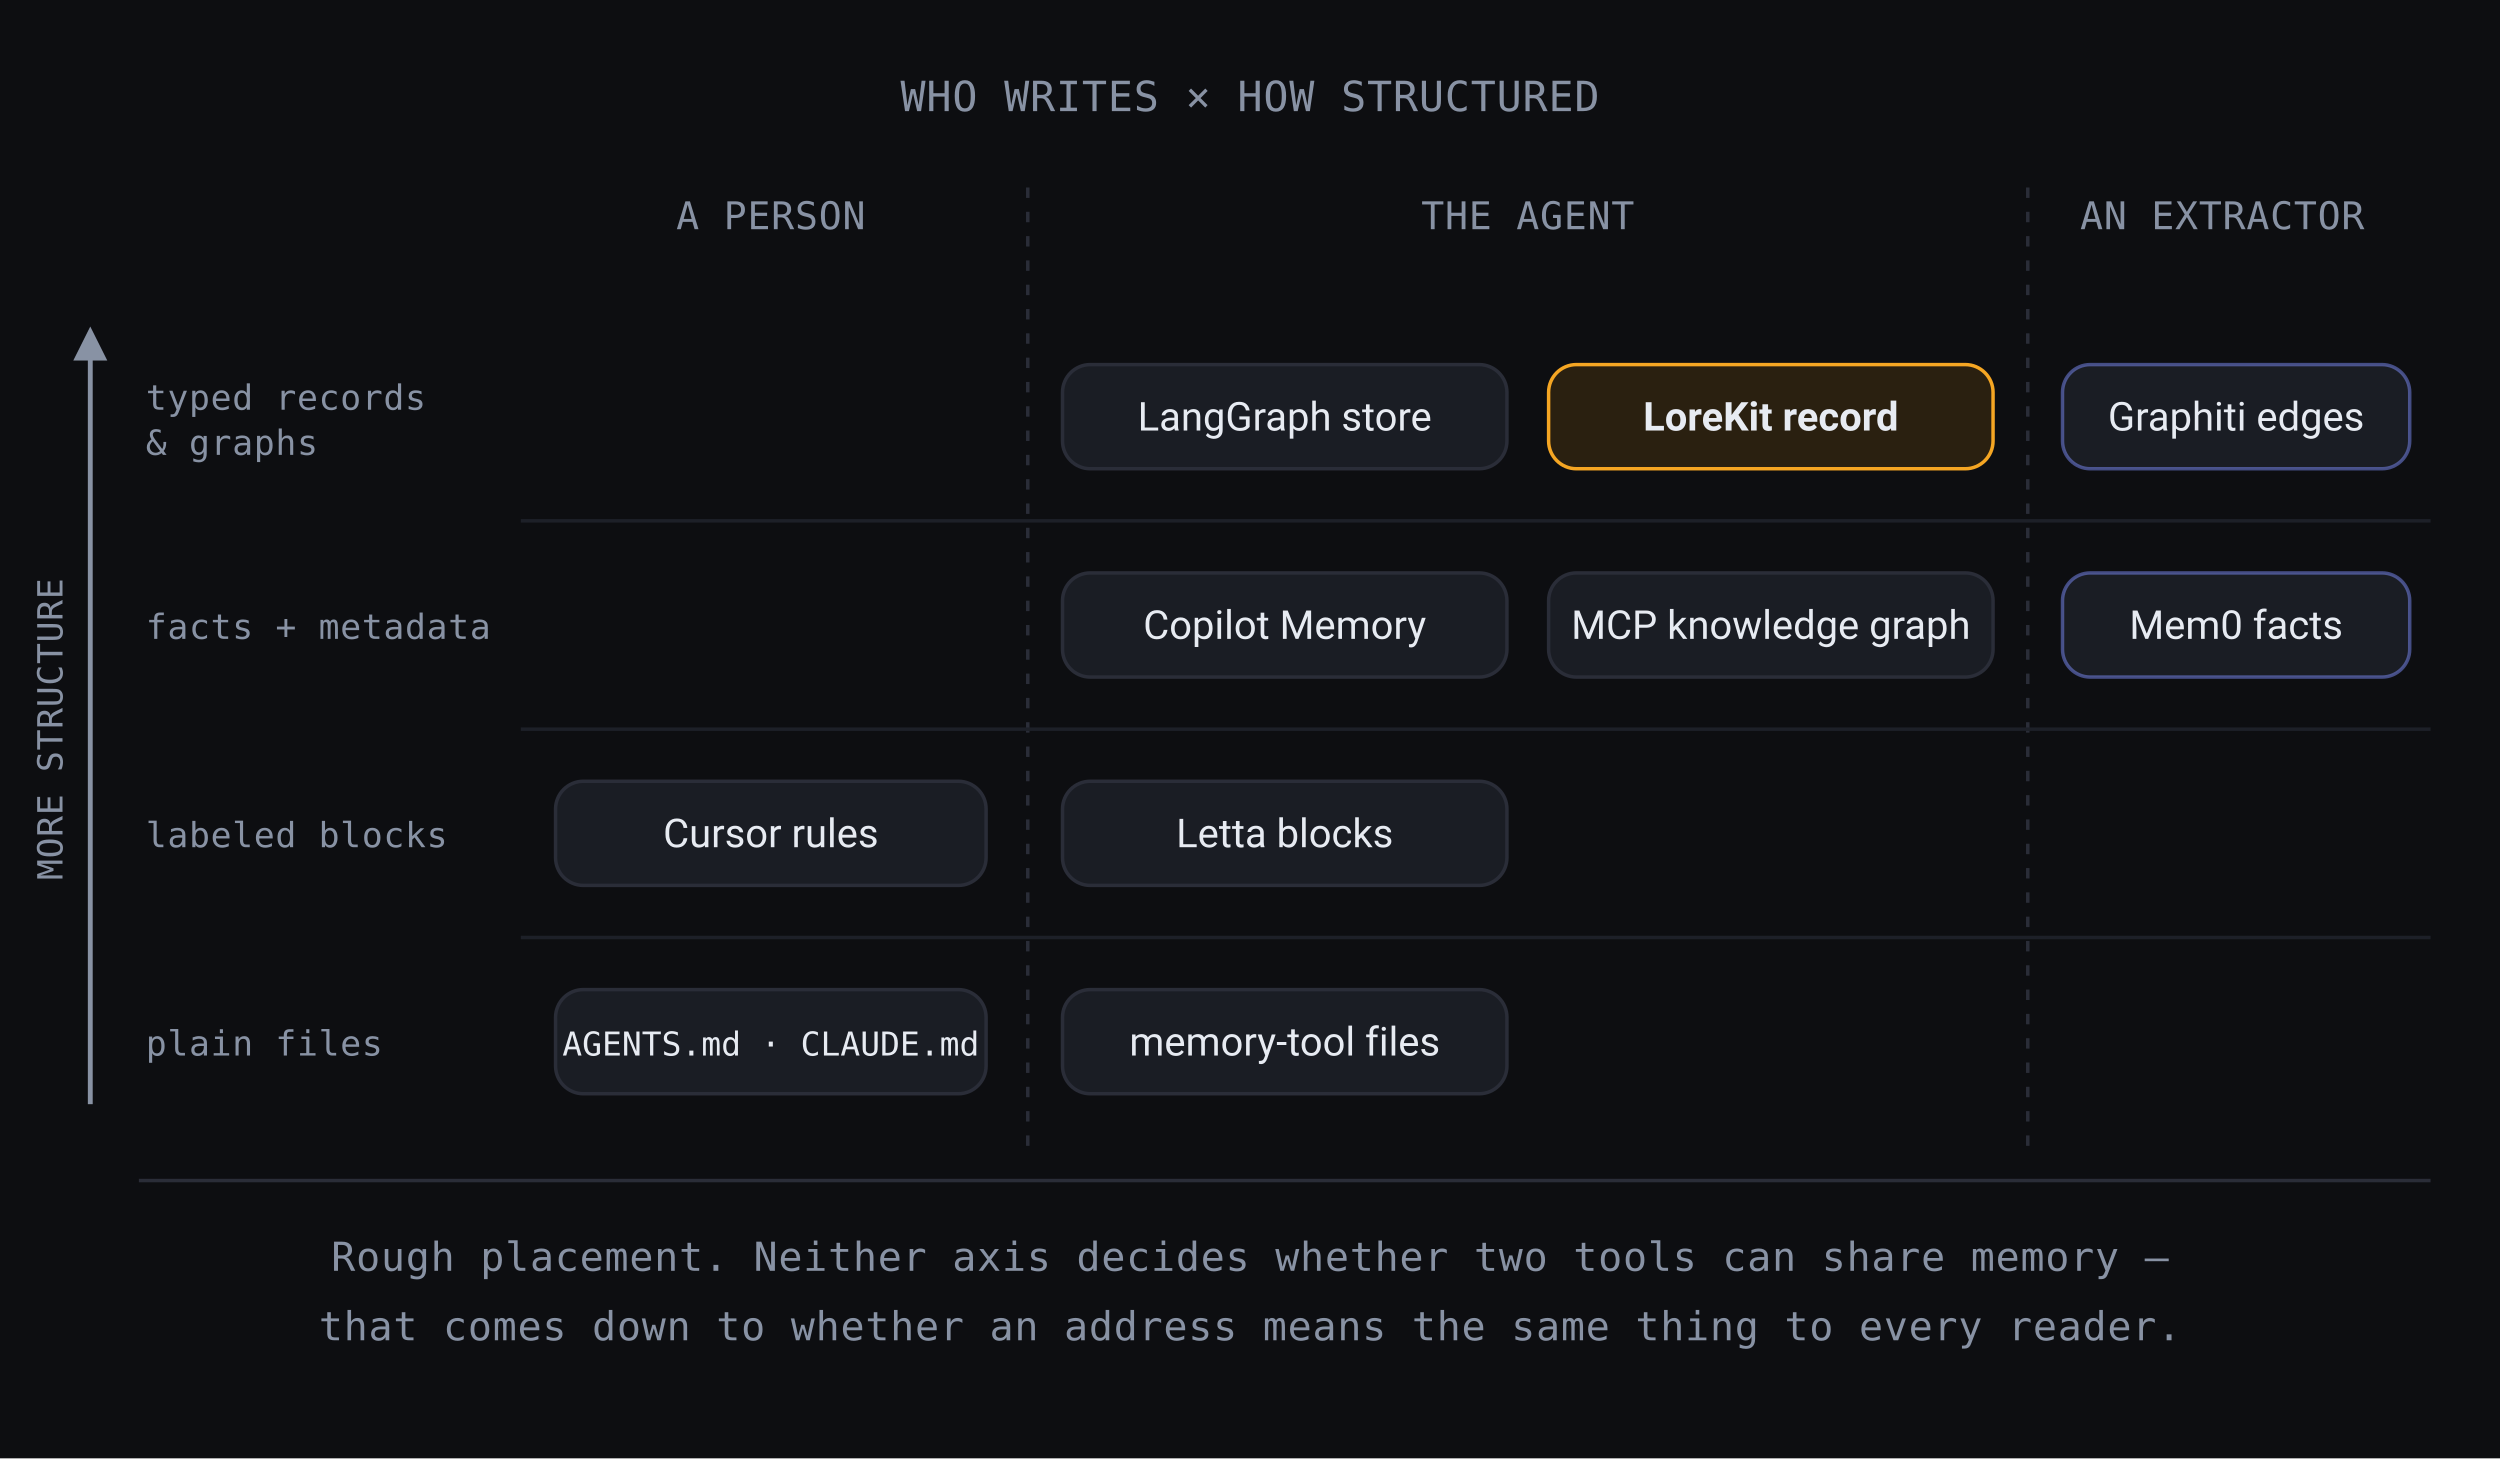
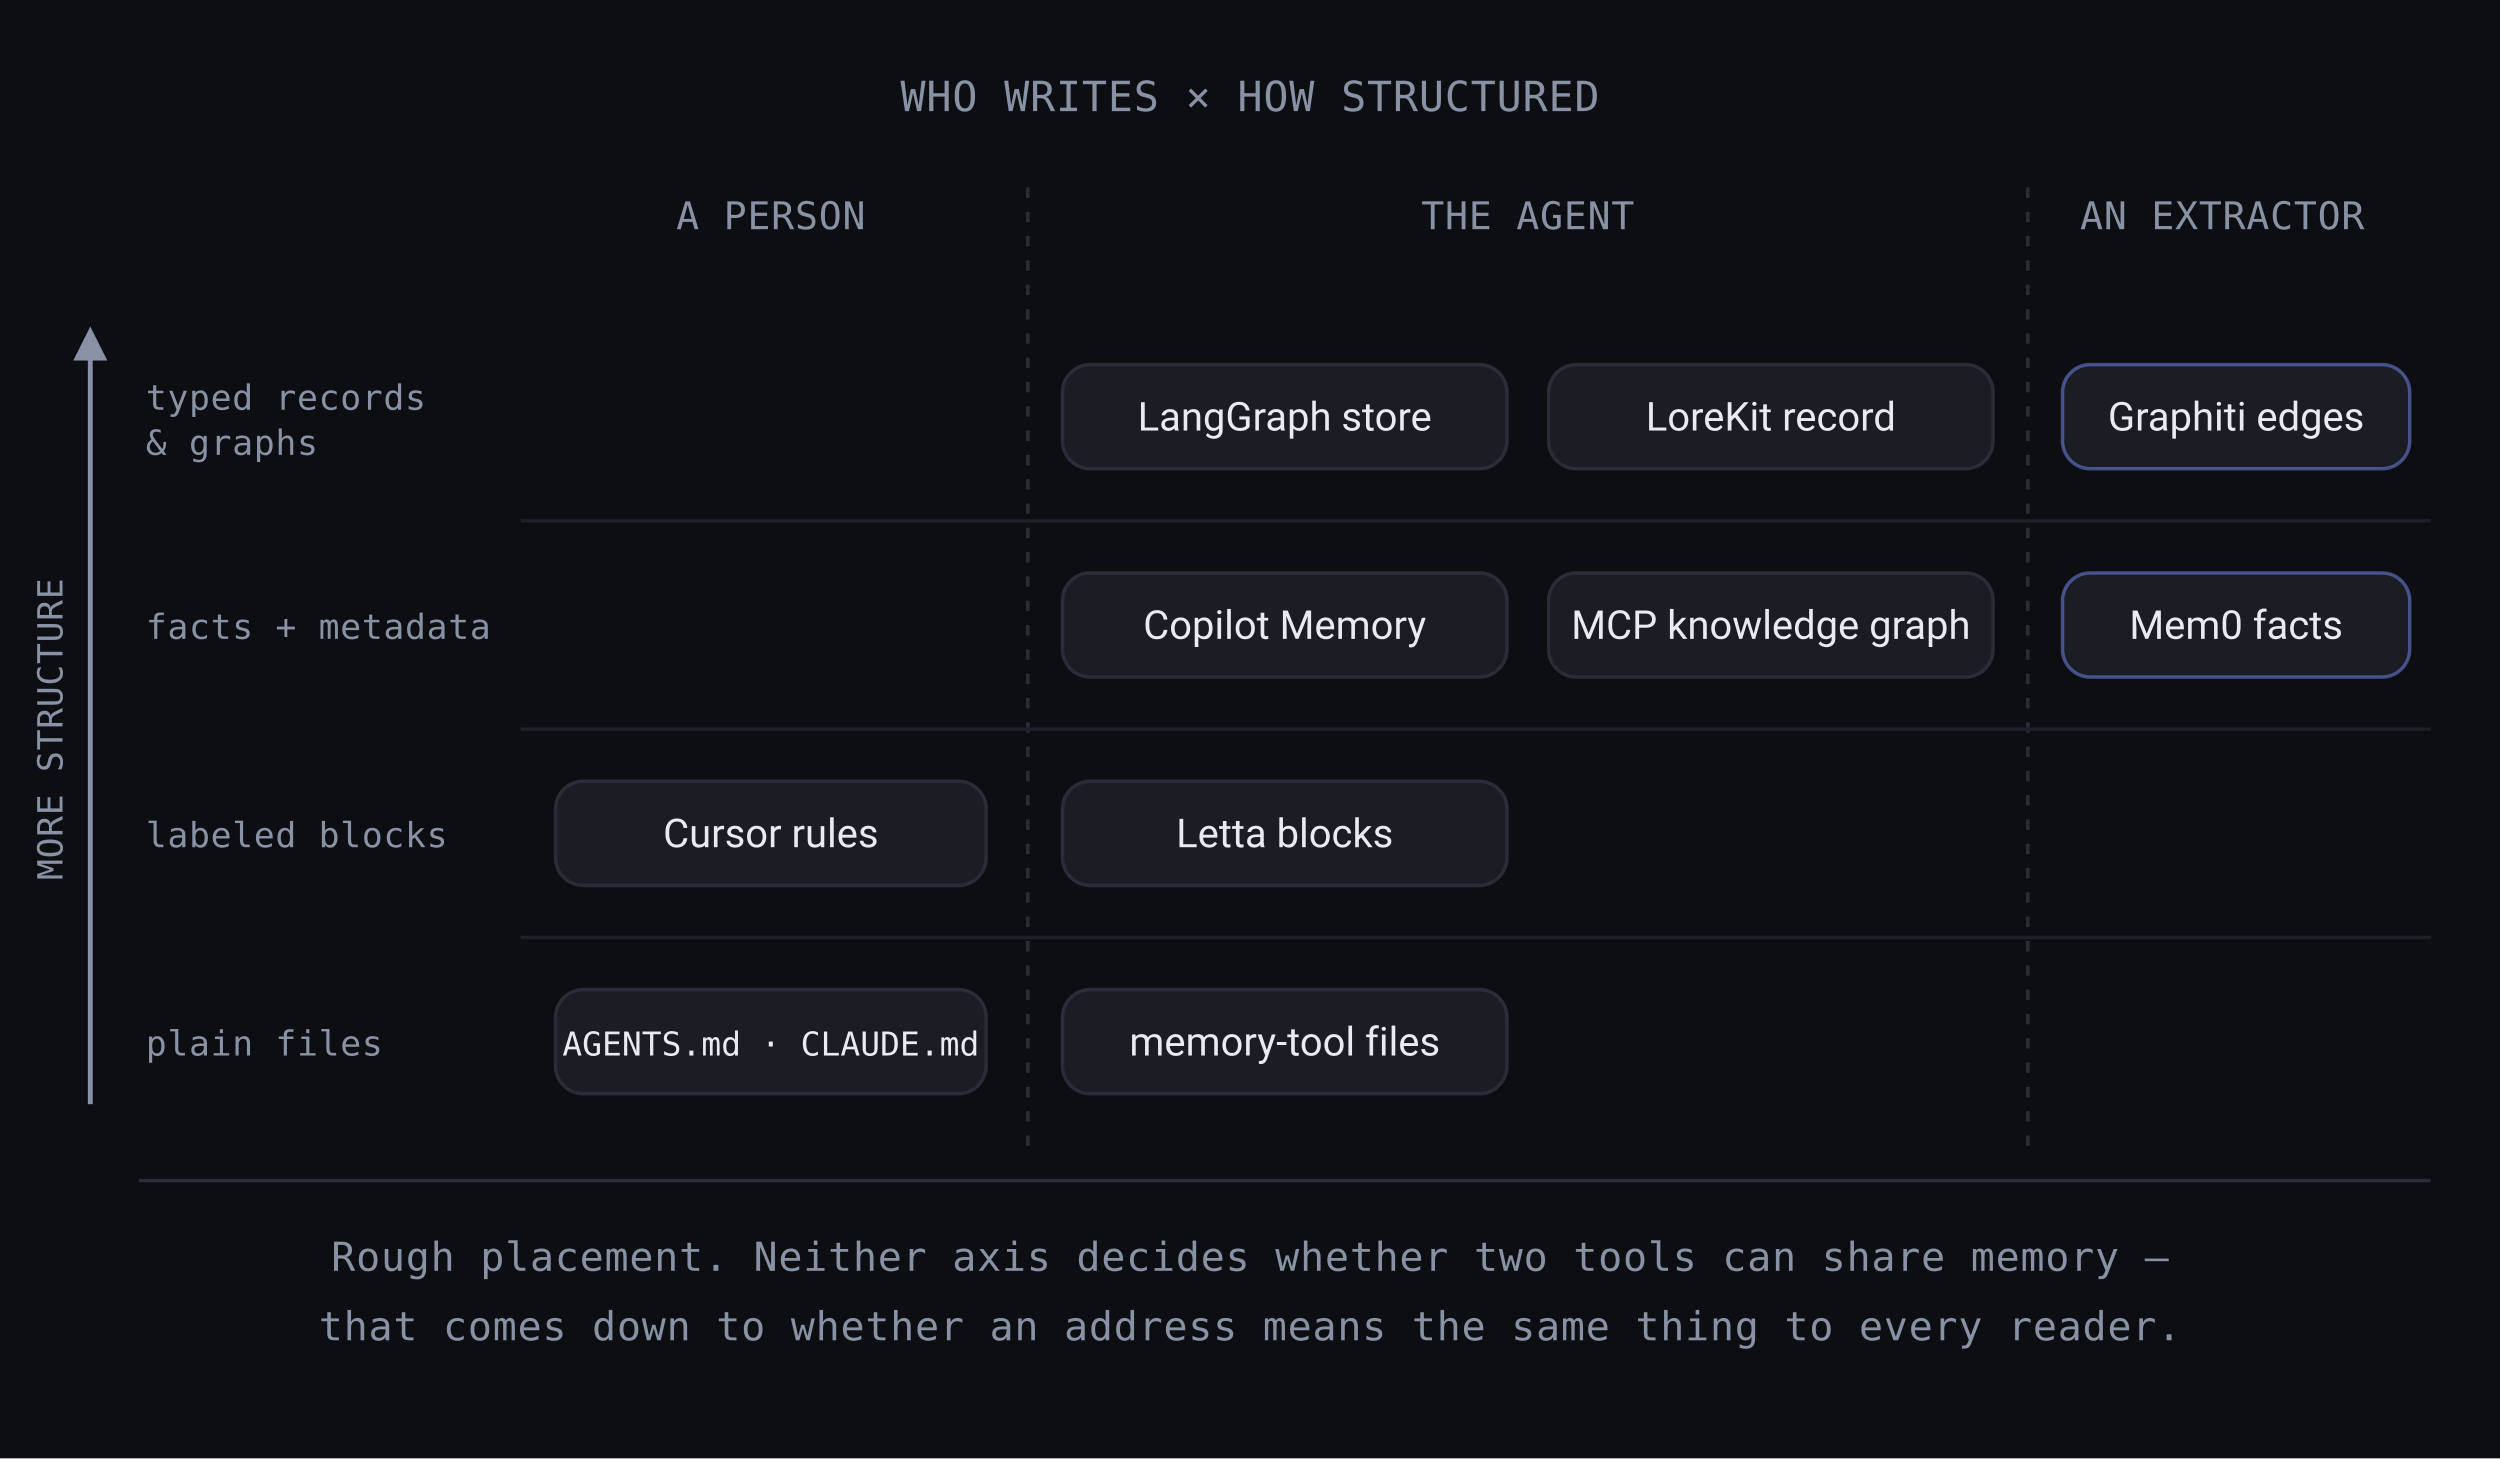
- <svg xmlns="http://www.w3.org/2000/svg" viewBox="0 0 720 420" role="img" aria-label="A grid placing agent memory formats by who writes them and how structured they are. Columns, left to right: a person, the agent, an extractor service. Rows, from least to most structured: plain files, labeled blocks, facts with metadata, typed records and graphs. A person writes AGENTS.md and CLAUDE.md (plain files) and Cursor rules (labeled blocks). The agent writes Anthropic memory-tool files (plain files), Letta blocks (labeled blocks), Copilot Memory and the MCP knowledge graph (facts with metadata), and LangGraph store items and LoreKit records (typed records), with LoreKit highlighted. An extractor writes Mem0 facts (facts with metadata) and Graphiti edges (typed graphs). A caption notes the placement is rough and that neither axis decides interoperability: what matters is whether an address means the same thing to every reader.">
+ <svg xmlns="http://www.w3.org/2000/svg" viewBox="0 0 720 420" role="img" aria-label="A grid placing agent memory formats by who writes them and how structured they are. Columns, left to right: a person, the agent, an extractor service. Rows, from least to most structured: plain files, labeled blocks, facts with metadata, typed records and graphs. A person writes AGENTS.md and CLAUDE.md (plain files) and Cursor rules (labeled blocks). The agent writes Anthropic memory-tool files (plain files), Letta blocks (labeled blocks), Copilot Memory and the MCP knowledge graph (facts with metadata), and LangGraph store items and LoreKit records (typed records). An extractor writes Mem0 facts (facts with metadata) and Graphiti edges (typed graphs). A caption notes the placement is rough and that neither axis decides interoperability: what matters is whether an address means the same thing to every reader.">
  <style>
    text{font-family:ui-sans-serif,system-ui,-apple-system,"Segoe UI",Roboto,sans-serif;fill:#e7ebf2}
    .lbl{font-family:ui-monospace,"SFMono-Regular",Menlo,Consolas,monospace;fill:#8892a4;letter-spacing:.02em}
    .k{font-family:ui-monospace,"SFMono-Regular",Menlo,Consolas,monospace}
  </style>
  <defs>
    <marker id="arm" viewBox="0 0 10 10" refX="8" refY="5" markerWidth="7" markerHeight="7" orient="auto-start-reverse">
      <path d="M0,0 L10,5 L0,10 z" fill="#8892a4" />
    </marker>
  </defs>
  <rect x="0" y="0" width="720" height="420" fill="#0d0e11" />
  <text x="360" y="32" text-anchor="middle" class="lbl" font-size="12" fill="#c5ccd6">WHO WRITES × HOW STRUCTURED</text>
  <text x="222" y="66" text-anchor="middle" class="lbl" font-size="11">A PERSON</text>
-   <text x="440" y="66" text-anchor="middle" class="lbl" font-size="11" fill="#f5a623">THE AGENT</text>
+   <text x="440" y="66" text-anchor="middle" class="lbl" font-size="11">THE AGENT</text>
  <text x="640" y="66" text-anchor="middle" class="lbl" font-size="11" fill="#7c8cf8">AN EXTRACTOR</text>
  <line x1="296" y1="54" x2="296" y2="330" stroke="#2a2d38" stroke-dasharray="3 4" />
  <line x1="584" y1="54" x2="584" y2="330" stroke="#2a2d38" stroke-dasharray="3 4" />
  <line x1="26" y1="318" x2="26" y2="96" stroke="#8892a4" stroke-width="1.4" marker-end="url(#arm)" />
  <text x="18" y="210" class="lbl" font-size="10" transform="rotate(-90 18 210)" text-anchor="middle">MORE STRUCTURE</text>
  <text x="42" y="304" class="lbl" font-size="10">plain files</text>
  <text x="42" y="244" class="lbl" font-size="10">labeled blocks</text>
  <text x="42" y="184" class="lbl" font-size="10">facts + metadata</text>
  <text x="42" y="118" class="lbl" font-size="10">typed records</text>
  <text x="42" y="131" class="lbl" font-size="10">&amp; graphs</text>
  <line x1="150" y1="270" x2="700" y2="270" stroke="#1d2028" />
  <line x1="150" y1="210" x2="700" y2="210" stroke="#1d2028" />
  <line x1="150" y1="150" x2="700" y2="150" stroke="#1d2028" />
  <rect x="160" y="285" width="124" height="30" rx="8" fill="#1a1d24" stroke="#2a2d38" />
  <text x="222" y="304" text-anchor="middle" class="k" font-size="9.5">AGENTS.md · CLAUDE.md</text>
  <rect x="160" y="225" width="124" height="30" rx="8" fill="#1a1d24" stroke="#2a2d38" />
  <text x="222" y="244" text-anchor="middle" font-size="11.5">Cursor rules</text>
  <rect x="306" y="285" width="128" height="30" rx="8" fill="#1a1d24" stroke="#2a2d38" />
  <text x="370" y="304" text-anchor="middle" font-size="11.5">memory-tool files</text>
  <rect x="306" y="225" width="128" height="30" rx="8" fill="#1a1d24" stroke="#2a2d38" />
  <text x="370" y="244" text-anchor="middle" font-size="11.5">Letta blocks</text>
  <rect x="306" y="165" width="128" height="30" rx="8" fill="#1a1d24" stroke="#2a2d38" />
  <text x="370" y="184" text-anchor="middle" font-size="11.5">Copilot Memory</text>
  <rect x="446" y="165" width="128" height="30" rx="8" fill="#1a1d24" stroke="#2a2d38" />
  <text x="510" y="184" text-anchor="middle" font-size="11.5">MCP knowledge graph</text>
  <rect x="306" y="105" width="128" height="30" rx="8" fill="#1a1d24" stroke="#2a2d38" />
  <text x="370" y="124" text-anchor="middle" font-size="11.5">LangGraph store</text>
-   <rect x="446" y="105" width="128" height="30" rx="8" fill="#2a2010" stroke="#f5a623" />
-   <text x="510" y="124" text-anchor="middle" font-size="11.5" font-weight="600" fill="#f5a623">LoreKit record</text>
+   <rect x="446" y="105" width="128" height="30" rx="8" fill="#1a1d24" stroke="#2a2d38" />
+   <text x="510" y="124" text-anchor="middle" font-size="11.5">LoreKit record</text>
  <rect x="594" y="165" width="100" height="30" rx="8" fill="#1a1d24" stroke="#7c8cf8" stroke-opacity="0.5" />
  <text x="644" y="184" text-anchor="middle" font-size="11.5">Mem0 facts</text>
  <rect x="594" y="105" width="100" height="30" rx="8" fill="#1a1d24" stroke="#7c8cf8" stroke-opacity="0.5" />
  <text x="644" y="124" text-anchor="middle" font-size="11.5">Graphiti edges</text>
  <line x1="40" y1="340" x2="700" y2="340" stroke="#2a2d38" />
  <text x="360" y="366" text-anchor="middle" class="lbl" font-size="11.5" fill="#c5ccd6">Rough placement. Neither axis decides whether two tools can share memory —</text>
  <text x="360" y="386" text-anchor="middle" class="lbl" font-size="11.5" fill="#c5ccd6">that comes down to whether an address means the same thing to every reader.</text>
</svg>
